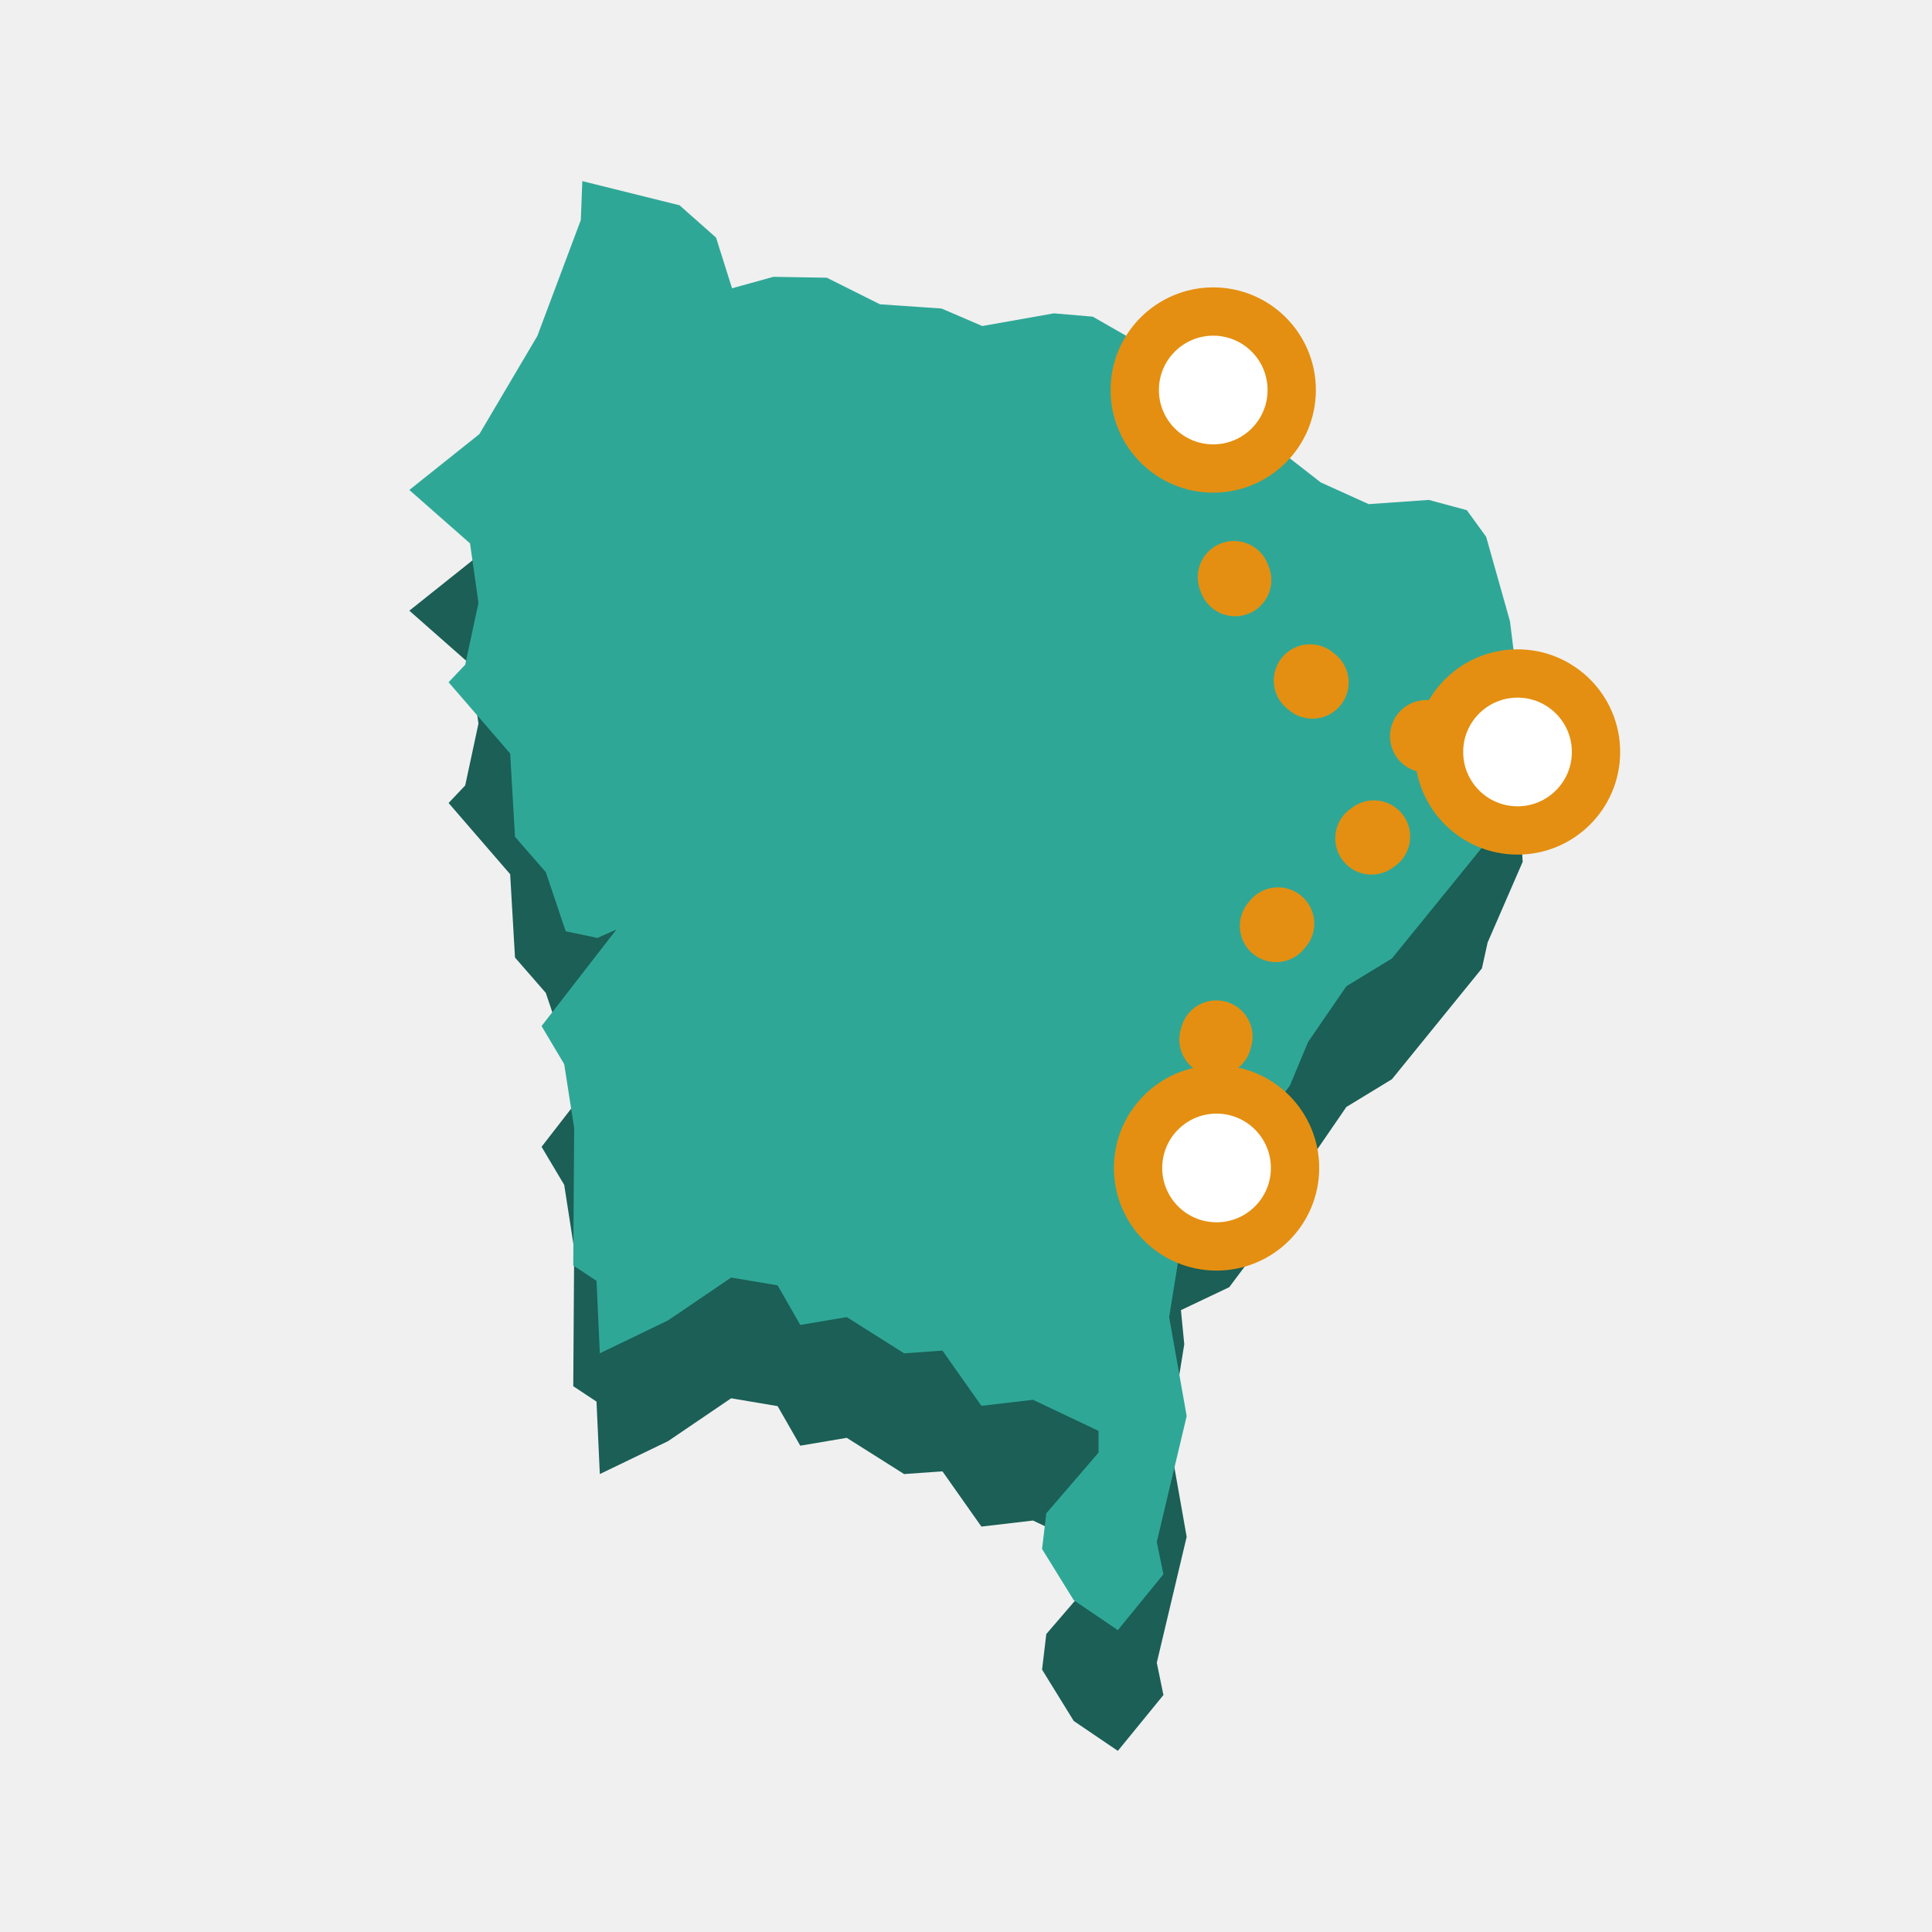
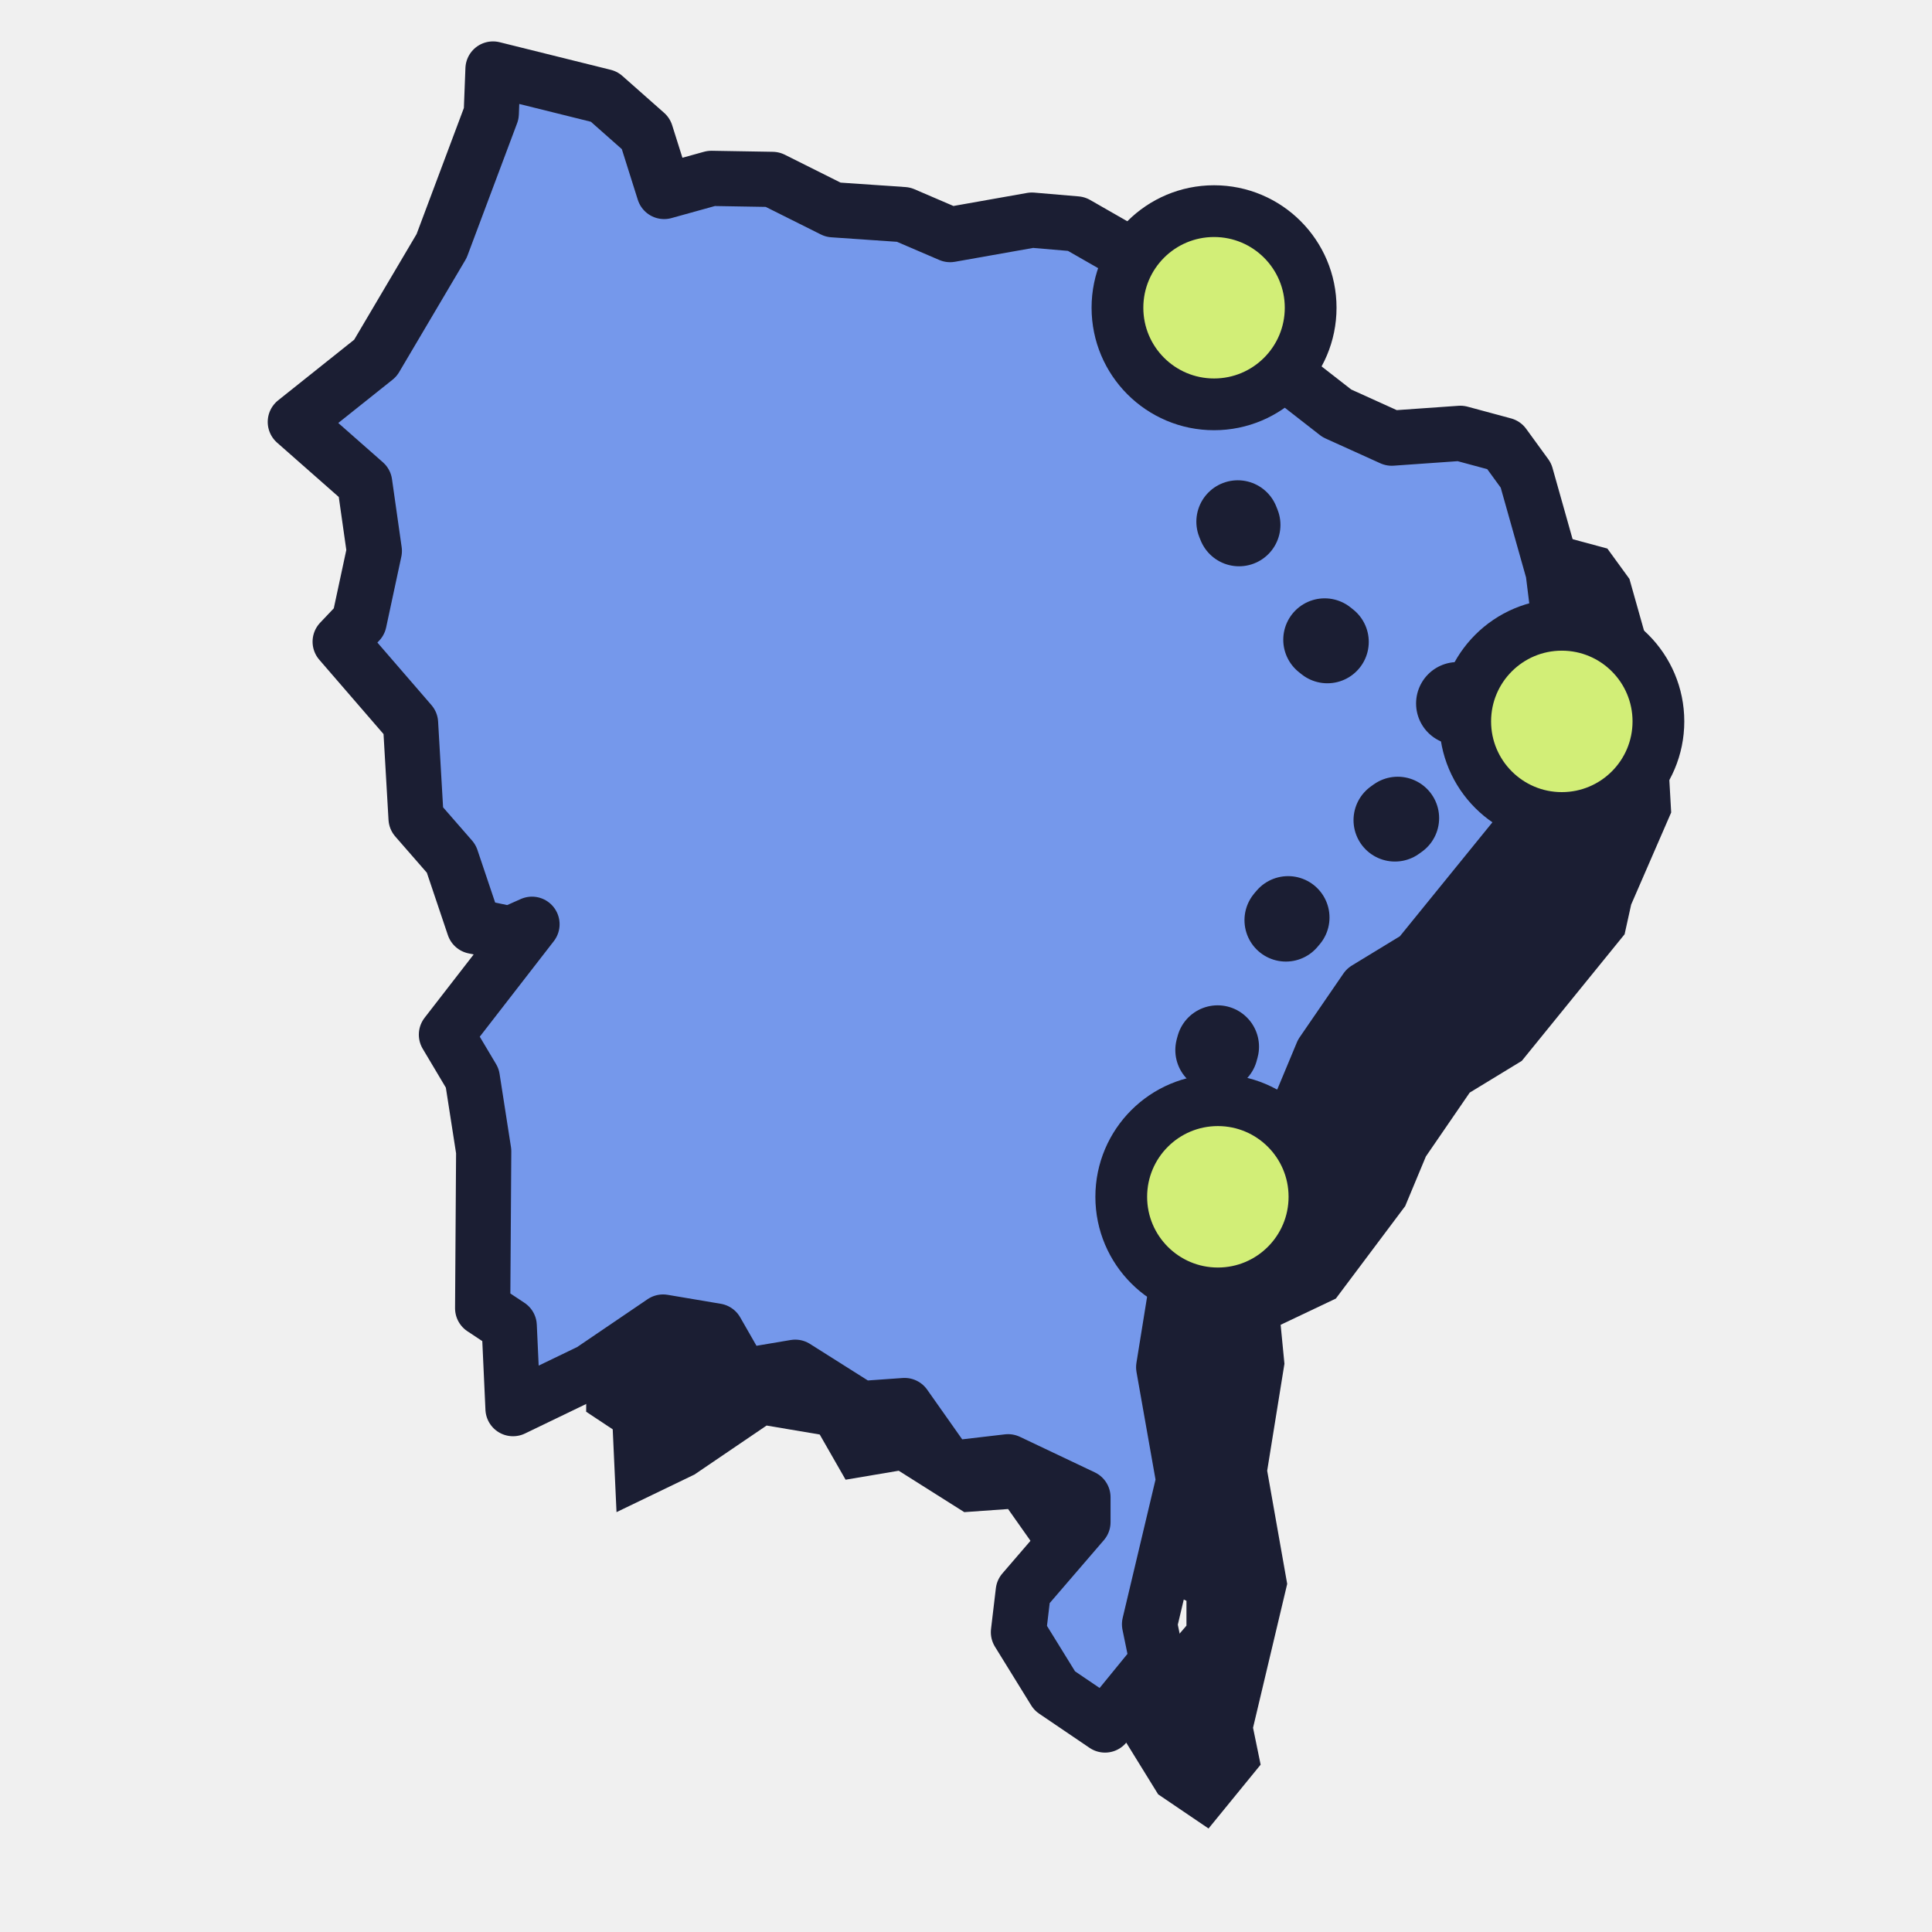
- <svg xmlns="http://www.w3.org/2000/svg" viewBox="0 0 64 64" width="64" height="64" role="img" aria-label="Painel Nordeste – Placa">
-   <path d="M49.28,27.22 L50.44,24.55 L50.38,23.49 L50.02,20.58 L49.23,17.78 L48.59,16.9 L47.33,16.56 L45.34,16.7 L43.75,15.98 L41.35,14.11 L40.39,12.89 L36.2,10.49 L34.91,10.38 L32.54,10.8 L31.19,10.22 L29.15,10.08 L27.39,9.2 L25.62,9.17 L24.25,9.55 L23.72,7.87 L22.51,6.8 L19.29,6.0 L19.24,7.29 L17.8,11.13 L15.88,14.38 L13.56,16.23 L15.57,18.0 L15.85,19.97 L15.41,22.02 L14.86,22.6 L16.9,24.96 L17.06,27.72 L18.08,28.89 L18.74,30.85 L19.79,31.07 L20.42,30.79 L17.94,33.99 L18.69,35.25 L19.02,37.37 L18.99,41.92 L19.76,42.43 L19.87,44.83 L22.13,43.74 L24.22,42.32 L25.76,42.58 L26.51,43.89 L28.05,43.63 L29.95,44.83 L31.22,44.74 L32.51,46.57 L34.22,46.37 L36.39,47.4 L36.39,48.12 L34.66,50.13 L34.52,51.31 L35.57,53.01 L37.03,54.0 L38.54,52.15 L38.32,51.08 L39.31,46.91 L38.73,43.63 L39.23,40.53 L39.12,39.4 L40.72,38.64 L42.73,35.96 L43.33,34.52 L44.6,32.67 L46.11,31.75 L49.09,28.08 L49.28,27.22Z" transform="translate(0,4)" fill="#1B5F56" />
-   <path d="M49.28,27.22 L50.44,24.55 L50.38,23.49 L50.02,20.58 L49.23,17.78 L48.59,16.9 L47.33,16.56 L45.34,16.7 L43.75,15.98 L41.35,14.11 L40.39,12.89 L36.2,10.49 L34.91,10.38 L32.54,10.8 L31.19,10.22 L29.15,10.08 L27.39,9.2 L25.62,9.17 L24.25,9.55 L23.72,7.87 L22.51,6.8 L19.29,6.0 L19.24,7.29 L17.8,11.13 L15.88,14.38 L13.56,16.23 L15.57,18.0 L15.85,19.97 L15.41,22.02 L14.86,22.6 L16.9,24.96 L17.06,27.72 L18.08,28.89 L18.74,30.85 L19.79,31.07 L20.42,30.79 L17.94,33.99 L18.69,35.25 L19.02,37.37 L18.99,41.92 L19.76,42.43 L19.87,44.83 L22.13,43.74 L24.22,42.32 L25.76,42.58 L26.51,43.89 L28.05,43.63 L29.95,44.83 L31.22,44.74 L32.51,46.57 L34.22,46.37 L36.39,47.4 L36.39,48.12 L34.66,50.13 L34.52,51.31 L35.57,53.01 L37.03,54.0 L38.54,52.15 L38.32,51.08 L39.31,46.91 L38.73,43.63 L39.23,40.53 L39.12,39.4 L40.72,38.64 L42.73,35.96 L43.33,34.52 L44.6,32.67 L46.11,31.75 L49.09,28.08 L49.28,27.22Z" fill="#2FA797" />
-   <path d="M40.3,38.69 Q38.285,30.8 50.27,24.91 Q39.23,23.915 40.19,12.92" fill="none" stroke="#E48F11" stroke-width="2.4" stroke-linecap="round" stroke-dasharray="0.1 4.2" />
-   <circle cx="40.19" cy="12.92" r="2.6" fill="#fff" stroke="#E48F11" stroke-width="1.6" />
-   <circle cx="50.27" cy="24.91" r="2.6" fill="#fff" stroke="#E48F11" stroke-width="1.6" />
-   <circle cx="40.3" cy="38.69" r="2.6" fill="#fff" stroke="#E48F11" stroke-width="1.6" />
+ <svg xmlns="http://www.w3.org/2000/svg" viewBox="10 4 46 56" width="64" height="64" role="img" aria-label="Ciência Nordeste — ícone">
+   <path d="M49.28,27.22 L50.44,24.55 L50.38,23.49 L50.02,20.58 L49.23,17.78 L48.59,16.9 L47.33,16.56 L45.34,16.7 L43.75,15.98 L41.35,14.11 L40.39,12.89 L36.2,10.49 L34.91,10.38 L32.54,10.8 L31.19,10.22 L29.15,10.08 L27.39,9.2 L25.62,9.17 L24.25,9.55 L23.72,7.87 L22.51,6.8 L19.29,6.0 L19.24,7.29 L17.8,11.13 L15.88,14.38 L13.56,16.23 L15.57,18.0 L15.85,19.97 L15.41,22.02 L14.86,22.6 L16.9,24.96 L17.06,27.72 L18.08,28.89 L18.74,30.85 L19.79,31.07 L20.42,30.79 L17.94,33.99 L18.69,35.25 L19.02,37.37 L18.99,41.92 L19.76,42.43 L19.87,44.83 L22.13,43.74 L24.22,42.32 L25.76,42.58 L26.51,43.89 L28.05,43.63 L29.95,44.83 L31.22,44.74 L32.51,46.57 L34.22,46.37 L36.39,47.4 L36.39,48.12 L34.66,50.13 L34.52,51.31 L35.57,53.01 L37.03,54.0 L38.54,52.15 L38.32,51.08 L39.31,46.91 L38.73,43.63 L39.23,40.53 L39.12,39.4 L40.72,38.64 L42.73,35.96 L43.33,34.52 L44.6,32.67 L46.11,31.75 L49.09,28.08 L49.28,27.22Z" transform="translate(3,3)" fill="#1B1E33" />
+   <path d="M49.28,27.22 L50.44,24.55 L50.38,23.49 L50.02,20.58 L49.23,17.78 L48.59,16.9 L47.33,16.56 L45.34,16.7 L43.75,15.98 L41.35,14.11 L40.39,12.89 L36.2,10.49 L34.91,10.38 L32.54,10.8 L31.19,10.22 L29.15,10.08 L27.39,9.2 L25.62,9.17 L24.25,9.55 L23.72,7.87 L22.51,6.8 L19.29,6.0 L19.24,7.29 L17.8,11.13 L15.88,14.38 L13.56,16.23 L15.57,18.0 L15.85,19.97 L15.41,22.02 L14.86,22.6 L16.9,24.96 L17.06,27.72 L18.08,28.89 L18.74,30.85 L19.79,31.07 L20.42,30.79 L17.94,33.99 L18.69,35.25 L19.02,37.37 L18.99,41.92 L19.76,42.43 L19.87,44.83 L22.13,43.74 L24.22,42.32 L25.76,42.58 L26.51,43.89 L28.05,43.63 L29.95,44.83 L31.22,44.74 L32.51,46.57 L34.22,46.37 L36.39,47.4 L36.39,48.12 L34.66,50.13 L34.52,51.31 L35.57,53.01 L37.03,54.0 L38.54,52.15 L38.32,51.08 L39.31,46.91 L38.73,43.63 L39.23,40.53 L39.12,39.4 L40.72,38.64 L42.73,35.96 L43.33,34.52 L44.6,32.67 L46.11,31.75 L49.09,28.08 L49.28,27.22Z" fill="#7598EB" stroke="#1B1E33" stroke-width="1.6" stroke-linejoin="round" />
+   <path d="M40.3,38.69 Q38.285,30.8 50.27,24.91 Q39.23,23.915 40.19,12.92" fill="none" stroke="#1B1E33" stroke-width="2.4" stroke-linecap="round" stroke-dasharray="0.1 4.2" />
+   <circle cx="40.19" cy="12.92" r="2.8" fill="#D2EE77" stroke="#1B1E33" stroke-width="1.5" />
+   <circle cx="50.27" cy="24.91" r="2.8" fill="#D2EE77" stroke="#1B1E33" stroke-width="1.5" />
+   <circle cx="40.3" cy="38.69" r="2.8" fill="#D2EE77" stroke="#1B1E33" stroke-width="1.5" />
</svg>
